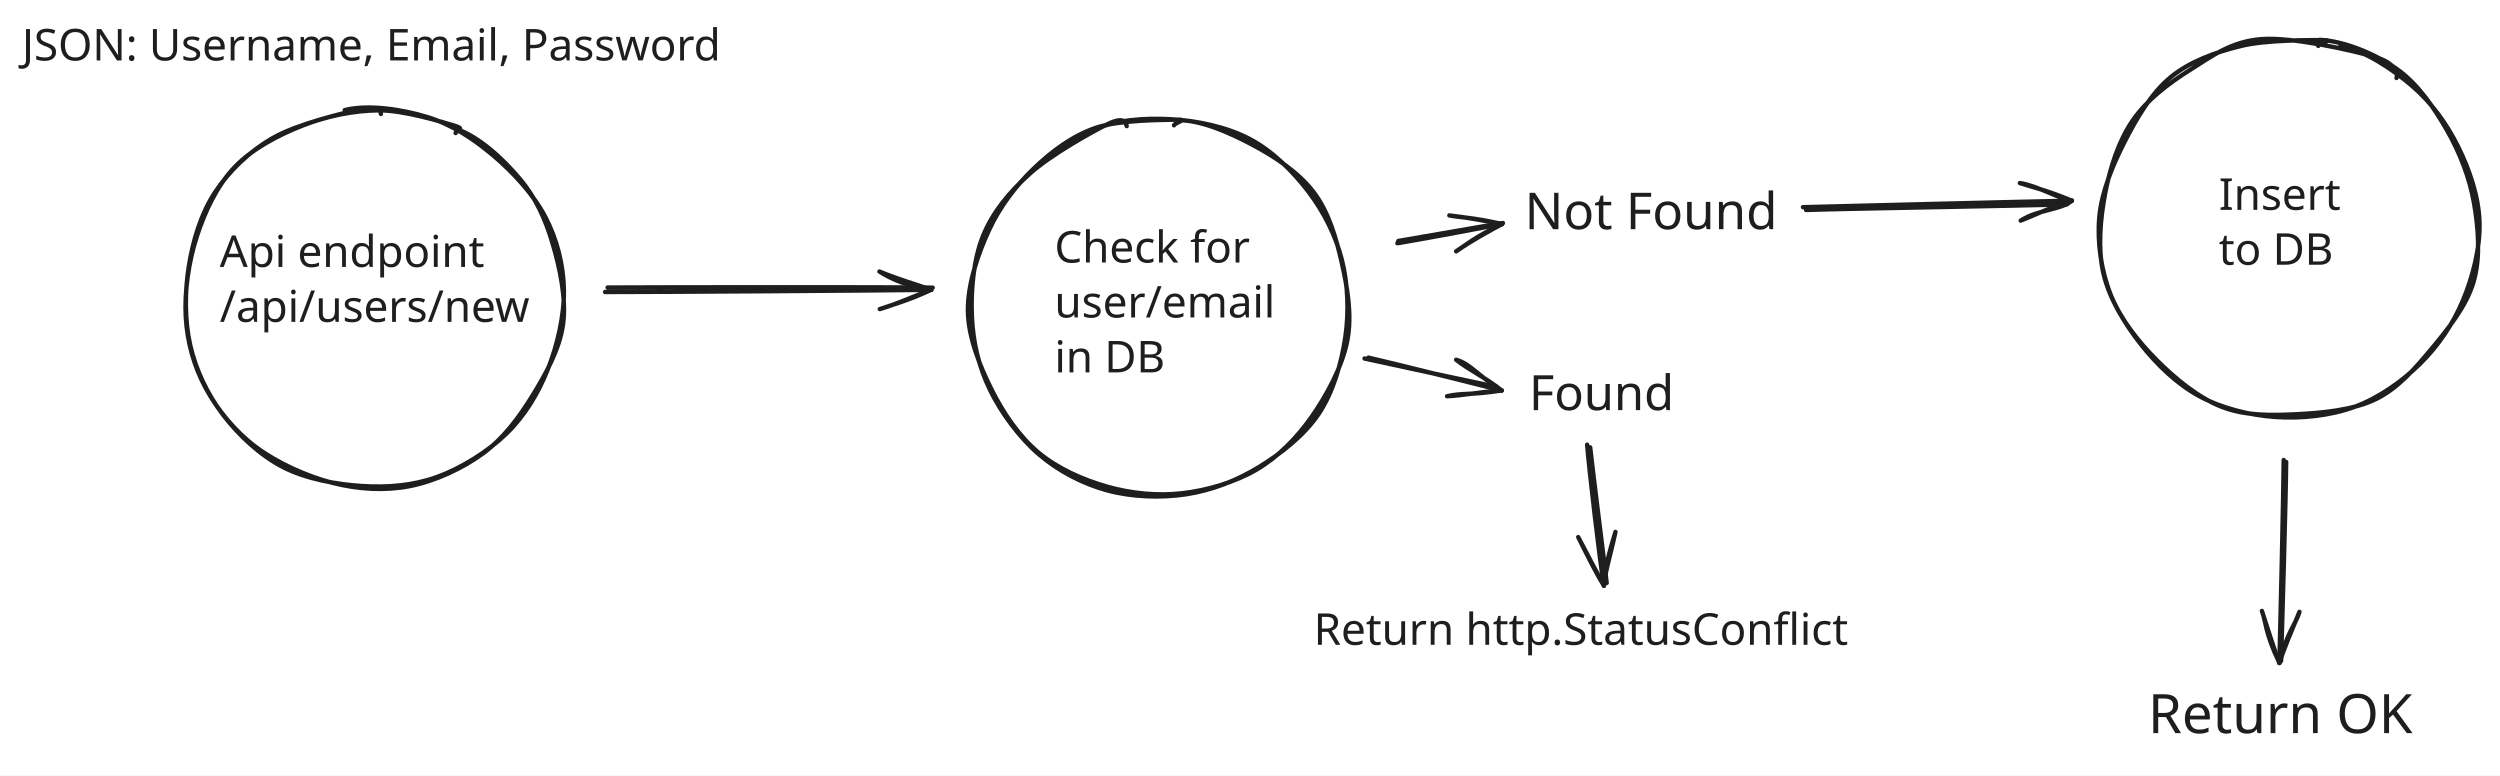
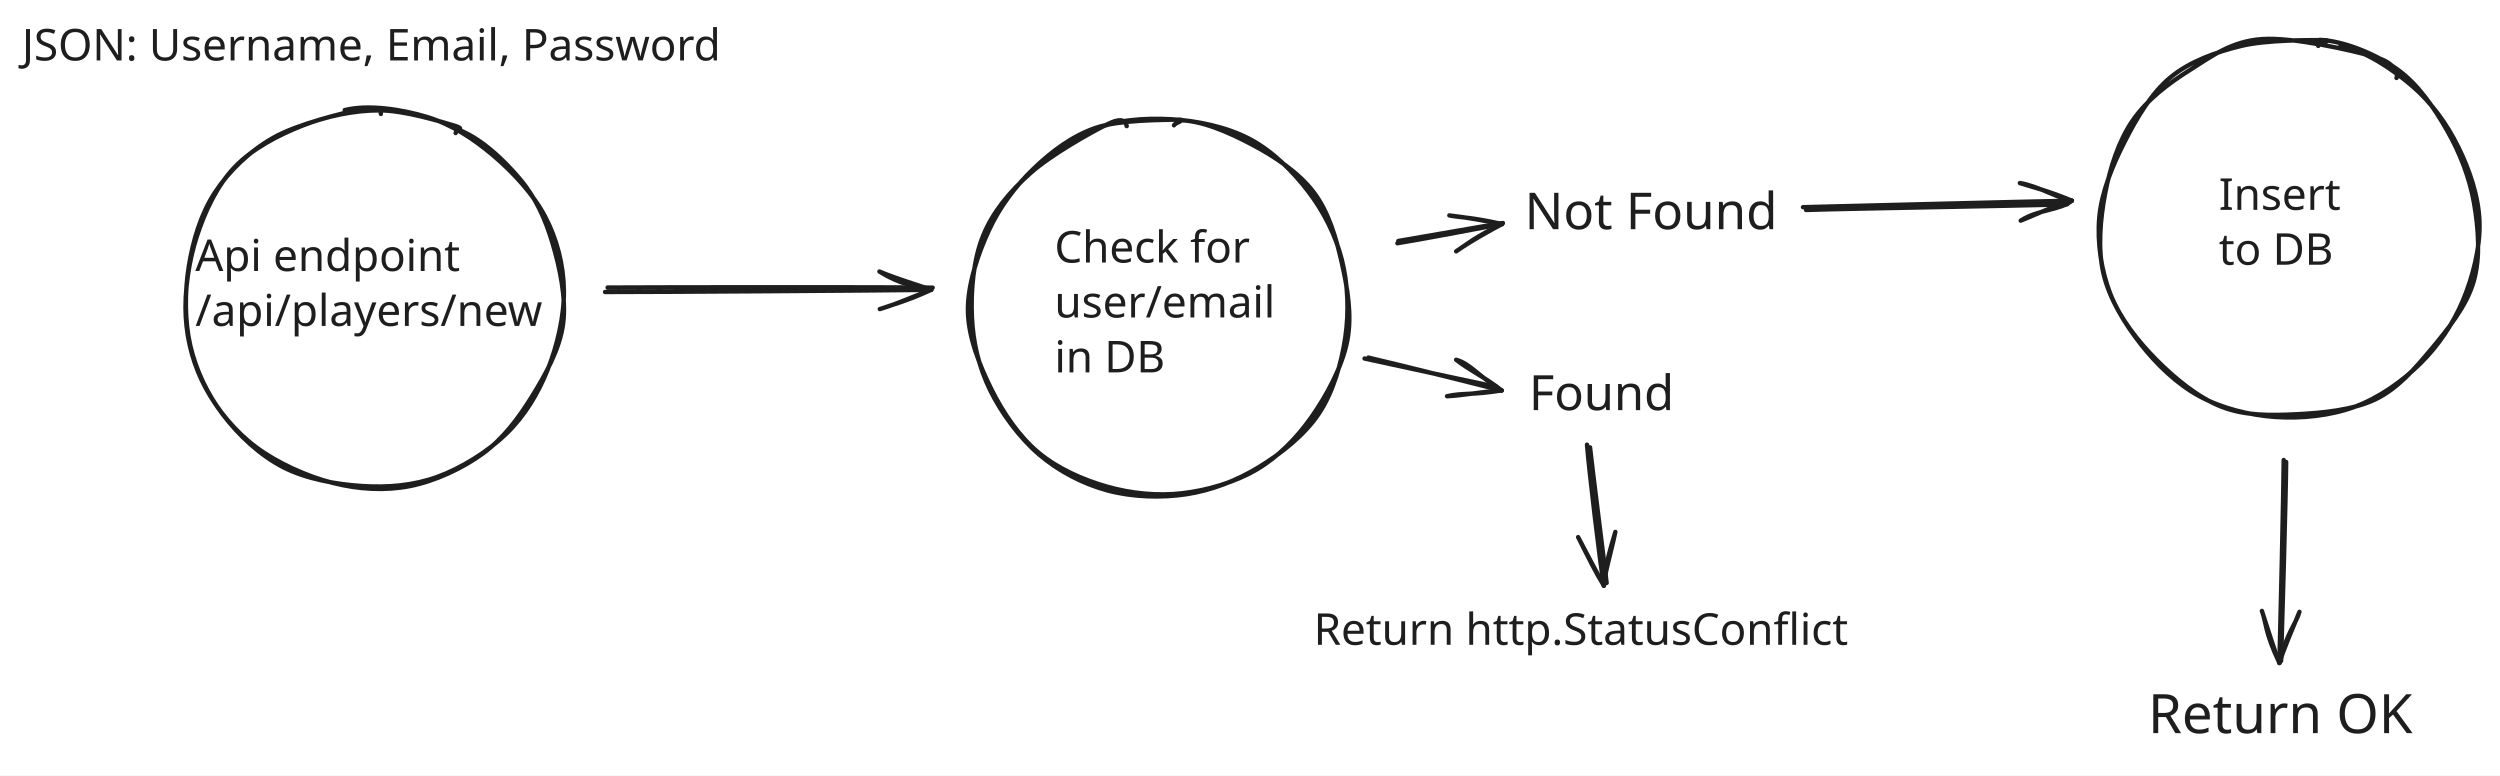
<svg xmlns="http://www.w3.org/2000/svg" version="1.1" viewBox="0 0 1138 353" width="1138" height="353">
  <defs>
    <style class="style-fonts">
      @font-face {
        font-family: "Virgil";
        src: url("https://excalidraw.com/Virgil.woff2");
      }
      @font-face {
        font-family: "Cascadia";
        src: url("https://excalidraw.com/Cascadia.woff2");
      }
      @font-face {
        font-family: "Assistant";
        src: url("https://excalidraw.com/Assistant-Regular.woff2");
      }
    </style>
  </defs>
  <rect x="0" y="0" width="1138" height="353" fill="#ffffff" />
  <g stroke-linecap="round" transform="translate(442 54) rotate(0 86 86)">
    <path d="M55.63 5.4 C65.31 0.46, 79.13 -0.38, 91.01 0.27 C102.88 0.91, 116.44 3.78, 126.86 9.27 C137.28 14.75, 146.55 24.03, 153.54 33.18 C160.53 42.33, 165.98 53.09, 168.79 64.16 C171.59 75.23, 172.11 87.91, 170.37 99.6 C168.63 111.29, 164.92 124.44, 158.35 134.29 C151.79 144.13, 141.03 152.54, 130.99 158.66 C120.95 164.77, 109.58 169.21, 98.1 170.97 C86.62 172.74, 73.32 172.28, 62.13 169.26 C50.94 166.24, 39.87 160.48, 30.97 152.87 C22.06 145.25, 13.78 134, 8.69 123.57 C3.6 113.14, 0.95 101.98, 0.42 90.29 C-0.12 78.59, 1.05 64.29, 5.47 53.4 C9.89 42.5, 17.46 33.41, 26.92 24.92 C36.39 16.43, 54.94 6.05, 62.27 2.47 C69.59 -1.12, 70.51 1.8, 70.87 3.41 M93.57 0.72 C104.5 0.43, 117.4 6.28, 127.8 11.75 C138.2 17.21, 149.16 24.5, 155.99 33.49 C162.83 42.49, 166.26 54.41, 168.8 65.71 C171.35 77.01, 173.56 89.58, 171.25 101.27 C168.95 112.96, 161.85 126.11, 154.97 135.85 C148.1 145.6, 139.8 153.97, 130 159.75 C120.19 165.52, 107.48 169.23, 96.13 170.53 C84.79 171.82, 72.88 170.63, 61.95 167.52 C51.02 164.41, 39.33 159.26, 30.55 151.87 C21.77 144.47, 14.6 133.86, 9.28 123.14 C3.95 112.43, -1.23 99.61, -1.41 87.56 C-1.6 75.5, 3.19 61.6, 8.17 50.81 C13.16 40.01, 20.39 30.55, 28.49 22.78 C36.59 15.01, 45.96 7.91, 56.78 4.19 C67.61 0.47, 87.51 0.65, 93.44 0.46 C99.38 0.26, 92.69 1.85, 92.4 3.04" stroke="#1e1e1e" stroke-width="2" fill="none" />
  </g>
  <g stroke-linecap="round" transform="translate(956 18) rotate(0 86 86)">
    <path d="M109.32 3.01 C120.34 4.9, 133.02 13.45, 141.96 21.1 C150.91 28.74, 157.86 38.52, 162.98 48.86 C168.1 59.19, 172.32 71.46, 172.67 83.11 C173.03 94.75, 169.63 107.99, 165.13 118.73 C160.62 129.48, 153.87 139.48, 145.64 147.57 C137.42 155.65, 126.73 163.18, 115.75 167.22 C104.78 171.26, 91.55 172.63, 79.78 171.81 C68 171, 55.34 167.87, 45.11 162.32 C34.87 156.77, 25.63 147.82, 18.36 138.53 C11.1 129.25, 4.19 118, 1.51 106.59 C-1.17 95.17, 0.05 81.68, 2.27 70.05 C4.48 58.42, 8.36 46.19, 14.81 36.82 C21.25 27.44, 31.13 19.97, 40.94 13.8 C50.74 7.63, 59.67 0.78, 73.66 -0.21 C87.66 -1.2, 114.7 4.92, 124.9 7.87 C135.11 10.82, 135.54 16.01, 134.89 17.5 M99.96 0.13 C111.1 0.65, 125.51 6.64, 135.16 13.5 C144.8 20.35, 152 31.1, 157.83 41.24 C163.67 51.39, 168.14 62.86, 170.16 74.38 C172.18 85.9, 173.19 99.28, 169.95 110.36 C166.71 121.45, 158.15 132, 150.71 140.9 C143.27 149.8, 135.56 158.82, 125.3 163.77 C115.05 168.71, 100.86 170, 89.18 170.57 C77.5 171.14, 65.85 171.31, 55.24 167.16 C44.62 163.01, 33.91 154.18, 25.5 145.68 C17.09 137.19, 9.12 127, 4.8 116.18 C0.49 105.36, -1.45 92.38, -0.39 80.77 C0.67 69.16, 5.75 57.12, 11.15 46.51 C16.56 35.91, 23.19 24.44, 32.04 17.17 C40.88 9.9, 52.65 5.71, 64.21 2.9 C75.77 0.08, 95.55 0.27, 101.39 0.27 C107.23 0.27, 99.65 1.3, 99.27 2.9" stroke="#1e1e1e" stroke-width="2" fill="none" />
  </g>
  <g stroke-linecap="round" transform="translate(84 50) rotate(0 86 86)">
    <path d="M72.93 0.11 C83.84 -2.6, 99.25 -0.17, 110.51 3.28 C121.77 6.72, 131.57 13.22, 140.51 20.77 C149.45 28.33, 158.79 38.39, 164.15 48.6 C169.51 58.81, 172.5 70.42, 172.69 82.05 C172.88 93.67, 169.66 107.43, 165.28 118.33 C160.91 129.23, 154.83 139.33, 146.45 147.45 C138.08 155.58, 125.97 163.12, 115.04 167.09 C104.1 171.05, 92.54 171.98, 80.84 171.24 C69.15 170.5, 55.44 168.07, 44.88 162.66 C34.33 157.25, 24.56 148.02, 17.52 138.79 C10.47 129.56, 5.22 118.56, 2.62 107.29 C0.03 96.01, 0.08 82.77, 1.96 71.15 C3.83 59.53, 7.45 47.31, 13.86 37.57 C20.27 27.83, 29.34 19, 40.42 12.69 C51.51 6.37, 72.2 1.47, 80.36 -0.33 C88.52 -2.13, 89.21 0.24, 89.38 1.87 M123.5 8.6 C134.46 12.37, 145.23 22.67, 152.56 31.34 C159.89 40.01, 164.18 49.6, 167.48 60.62 C170.77 71.65, 173.87 85.84, 172.32 97.48 C170.76 109.12, 164.23 120.62, 158.16 130.44 C152.09 140.26, 145.15 149.57, 135.89 156.37 C126.63 163.18, 113.99 169.03, 102.58 171.27 C91.17 173.51, 79.1 172.76, 67.43 169.81 C55.76 166.85, 42.2 160.73, 32.57 153.54 C22.93 146.34, 14.96 136.52, 9.63 126.65 C4.3 116.77, 1.23 105.8, 0.56 94.28 C-0.1 82.76, 1.92 68.88, 5.63 57.51 C9.33 46.15, 14.79 34.48, 22.8 26.1 C30.8 17.71, 42.68 11.5, 53.65 7.19 C64.62 2.88, 77.12 0.25, 88.6 0.23 C100.08 0.22, 116.74 5.38, 122.54 7.1 C128.34 8.82, 123.74 8.96, 123.4 10.56" stroke="#1e1e1e" stroke-width="2" fill="none" />
  </g>
-   <g transform="translate(100 104) rotate(0 71.32991 25)">
+   <g transform="translate(88.8968 105.8505) rotate(0 81.9157 25)">
    <text x="0" y="17.52" font-family="Virgil, Segoe UI Emoji" font-size="20px" fill="#1e1e1e" text-anchor="start" style="white-space: pre;" direction="ltr" dominant-baseline="alphabetic">Api endpoint</text>
-     <text x="0" y="42.52" font-family="Virgil, Segoe UI Emoji" font-size="20px" fill="#1e1e1e" text-anchor="start" style="white-space: pre;" direction="ltr" dominant-baseline="alphabetic">/api/users/new</text>
+     <text x="0" y="42.52" font-family="Virgil, Segoe UI Emoji" font-size="20px" fill="#1e1e1e" text-anchor="start" style="white-space: pre;" direction="ltr" dominant-baseline="alphabetic">/api/players/new</text>
  </g>
  <g stroke-linecap="round">
    <g transform="translate(276 132) rotate(0 74 0)">
      <path d="M0.58 -1.11 C25.33 -1.24, 123.81 -1.37, 148.55 -1.06 M-0.57 0.92 C24.06 0.93, 122.99 0.27, 147.89 -0.07" stroke="#1e1e1e" stroke-width="2" fill="none" />
    </g>
    <g transform="translate(276 132) rotate(0 74 0)">
      <path d="M124.48 8.7 C129.76 6.84, 136.97 4.98, 147.89 -0.07 M124.48 8.7 C133.16 6.12, 141.49 2.17, 147.89 -0.07" stroke="#1e1e1e" stroke-width="2" fill="none" />
    </g>
    <g transform="translate(276 132) rotate(0 74 0)">
      <path d="M124.32 -8.4 C129.61 -5.06, 136.87 -1.73, 147.89 -0.07 M124.32 -8.4 C133.04 -4.74, 141.43 -2.46, 147.89 -0.07" stroke="#1e1e1e" stroke-width="2" fill="none" />
    </g>
  </g>
  <mask />
  <g transform="translate(480 102) rotate(0 51.43994 37.5)">
    <text x="0" y="17.52" font-family="Virgil, Segoe UI Emoji" font-size="20px" fill="#1e1e1e" text-anchor="start" style="white-space: pre;" direction="ltr" dominant-baseline="alphabetic">Check for </text>
    <text x="0" y="42.52" font-family="Virgil, Segoe UI Emoji" font-size="20px" fill="#1e1e1e" text-anchor="start" style="white-space: pre;" direction="ltr" dominant-baseline="alphabetic">user/email</text>
    <text x="0" y="67.52" font-family="Virgil, Segoe UI Emoji" font-size="20px" fill="#1e1e1e" text-anchor="start" style="white-space: pre;" direction="ltr" dominant-baseline="alphabetic">in DB</text>
  </g>
  <g transform="translate(696 167.2548) rotate(0 30.31998 13.87262)">
    <text x="0" y="19.444" font-family="Virgil, Segoe UI Emoji" font-size="22.196px" fill="#1e1e1e" text-anchor="start" style="white-space: pre;" direction="ltr" dominant-baseline="alphabetic">Found</text>
  </g>
  <g transform="translate(694.008 84) rotate(0 57.94194 29)">
    <text x="0" y="20.323" font-family="Virgil, Segoe UI Emoji" font-size="23.2px" fill="#1e1e1e" text-anchor="start" style="white-space: pre;" direction="ltr" dominant-baseline="alphabetic">Not Found</text>
    <text x="0" y="49.323" font-family="Virgil, Segoe UI Emoji" font-size="23.2px" fill="#1e1e1e" text-anchor="start" style="white-space: pre;" direction="ltr" dominant-baseline="alphabetic" />
  </g>
  <g stroke-linecap="round">
    <g transform="translate(636 110) rotate(0 24 -4)">
      <path d="M0.5 -0.31 C8.6 -1.66, 40.29 -7.25, 48.12 -8.48 M0.1 0.72 C8.18 -0.54, 39.68 -6.47, 47.75 -8.02" stroke="#1e1e1e" stroke-width="2" fill="none" />
    </g>
    <g transform="translate(636 110) rotate(0 24 -4)">
      <path d="M26.84 4.41 C30.79 1.88, 34.95 -1.91, 47.75 -8.02 M26.84 4.41 C33.9 -0.52, 41.55 -4.66, 47.75 -8.02" stroke="#1e1e1e" stroke-width="2" fill="none" />
    </g>
    <g transform="translate(636 110) rotate(0 24 -4)">
      <path d="M23.74 -11.94 C28.29 -10.99, 33.12 -11.29, 47.75 -8.02 M23.74 -11.94 C31.93 -11.03, 40.69 -9.34, 47.75 -8.02" stroke="#1e1e1e" stroke-width="2" fill="none" />
    </g>
  </g>
  <mask />
  <g stroke-linecap="round">
    <g transform="translate(622 162) rotate(0 30 7)">
      <path d="M-0.86 1.2 C9.18 3.43, 49.05 12, 59.24 14.13 M0.89 0.78 C11.41 3.16, 51.75 13.32, 61.56 15.73" stroke="#1e1e1e" stroke-width="2" fill="none" />
    </g>
    <g transform="translate(622 162) rotate(0 30 7)">
      <path d="M36.7 18.36 C43.99 16.72, 47.51 17.96, 61.56 15.73 M36.7 18.36 C43.57 18.07, 52 16.36, 61.56 15.73" stroke="#1e1e1e" stroke-width="2" fill="none" />
    </g>
    <g transform="translate(622 162) rotate(0 30 7)">
      <path d="M40.83 1.76 C47.34 3.63, 49.98 8.42, 61.56 15.73 M40.83 1.76 C46.61 6.4, 53.82 9.59, 61.56 15.73" stroke="#1e1e1e" stroke-width="2" fill="none" />
    </g>
  </g>
  <mask />
  <g transform="translate(598 276) rotate(0 133.6198 12.5)">
    <text x="0" y="17.52" font-family="Virgil, Segoe UI Emoji" font-size="20px" fill="#1e1e1e" text-anchor="start" style="white-space: pre;" direction="ltr" dominant-baseline="alphabetic">Return http.StatusConflict</text>
  </g>
  <g stroke-linecap="round">
-     <g transform="translate(723.6973 204) rotate(0 4.111457 31)">
-       <path d="M0.15 -0.36 C1.24 9.85, 6.48 50.81, 7.66 61.37 M-1.23 -1.59 C-0.45 8.75, 4.61 52.11, 6.41 62.58" stroke="#1e1e1e" stroke-width="2" fill="none" />
+     <g transform="translate(723.6281 204) rotate(0 4.136931 31)">
+       <path d="M0.15 -0.36 C1.25 9.85, 6.52 50.81, 7.71 61.37 M-1.23 -1.59 C-0.44 8.75, 4.65 52.11, 6.46 62.58" stroke="#1e1e1e" stroke-width="2" fill="none" />
    </g>
-     <g transform="translate(723.6973 204) rotate(0 4.111457 31)">
-       <path d="M-5.29 40.49 C-1.26 48.2, 2.88 56.13, 6.41 62.58 M-5.29 40.49 C-0.85 49.39, 2.91 57.01, 6.41 62.58" stroke="#1e1e1e" stroke-width="2" fill="none" />
+     <g transform="translate(723.6281 204) rotate(0 4.136931 31)">
+       <path d="M-5.26 40.5 C-1.22 48.21, 2.93 56.13, 6.46 62.58 M-5.26 40.5 C-0.81 49.4, 2.96 57.01, 6.46 62.58" stroke="#1e1e1e" stroke-width="2" fill="none" />
    </g>
-     <g transform="translate(723.6973 204) rotate(0 4.111457 31)">
-       <path d="M11.65 38.13 C9.03 46.79, 6.52 55.64, 6.41 62.58 M11.65 38.13 C9.58 48.06, 6.82 56.59, 6.41 62.58" stroke="#1e1e1e" stroke-width="2" fill="none" />
+     <g transform="translate(723.6281 204) rotate(0 4.136931 31)">
+       <path d="M11.68 38.13 C9.07 46.79, 6.57 55.64, 6.46 62.58 M11.68 38.13 C9.62 48.06, 6.87 56.58, 6.46 62.58" stroke="#1e1e1e" stroke-width="2" fill="none" />
    </g>
  </g>
  <mask />
  <g stroke-linecap="round">
    <g transform="translate(822 96) rotate(0 60 -2)">
      <path d="M0.11 -0.42 C19.81 -1.1, 98.79 -2.31, 118.96 -3.03 M-1.28 -1.69 C18.71 -2.17, 100.76 -4.28, 121.12 -4.65" stroke="#1e1e1e" stroke-width="2" fill="none" />
    </g>
    <g transform="translate(822 96) rotate(0 60 -2)">
      <path d="M97.83 4.43 C105.5 -0.63, 116.28 -0.38, 121.12 -4.65 M97.83 4.43 C103.43 2.3, 108.94 -0.69, 121.12 -4.65" stroke="#1e1e1e" stroke-width="2" fill="none" />
    </g>
    <g transform="translate(822 96) rotate(0 60 -2)">
      <path d="M97.44 -12.67 C105.41 -11.52, 116.32 -5.06, 121.12 -4.65 M97.44 -12.67 C103.02 -10.81, 108.62 -9.8, 121.12 -4.65" stroke="#1e1e1e" stroke-width="2" fill="none" />
    </g>
  </g>
  <mask />
  <g transform="translate(1010 78) rotate(0 31.25997 25)">
    <text x="0" y="17.52" font-family="Virgil, Segoe UI Emoji" font-size="20px" fill="#1e1e1e" text-anchor="start" style="white-space: pre;" direction="ltr" dominant-baseline="alphabetic">Insert</text>
    <text x="0" y="42.52" font-family="Virgil, Segoe UI Emoji" font-size="20px" fill="#1e1e1e" text-anchor="start" style="white-space: pre;" direction="ltr" dominant-baseline="alphabetic">to DB</text>
  </g>
  <g stroke-linecap="round">
    <g transform="translate(1040 210) rotate(0 -1 46)">
      <path d="M0.66 0.29 C0.57 15.54, -1.18 75.42, -1.65 90.85 M-0.46 -0.6 C-0.58 14.8, -1.99 76.51, -2.42 91.79" stroke="#1e1e1e" stroke-width="2" fill="none" />
    </g>
    <g transform="translate(1040 210) rotate(0 -1 46)">
      <path d="M-10.38 68.09 C-8.36 73.55, -9.11 77.63, -2.42 91.79 M-10.38 68.09 C-7.53 76.82, -4.81 85.7, -2.42 91.79" stroke="#1e1e1e" stroke-width="2" fill="none" />
    </g>
    <g transform="translate(1040 210) rotate(0 -1 46)">
      <path d="M6.71 68.52 C5.18 73.98, 0.89 77.97, -2.42 91.79 M6.71 68.52 C3.12 77.13, -0.6 85.86, -2.42 91.79" stroke="#1e1e1e" stroke-width="2" fill="none" />
    </g>
  </g>
  <mask />
  <g transform="translate(977.7744 312) rotate(0 63.16554 15.5)">
    <text x="0" y="21.725" font-family="Virgil, Segoe UI Emoji" font-size="24.8px" fill="#1e1e1e" text-anchor="start" style="white-space: pre;" direction="ltr" dominant-baseline="alphabetic">Return OK</text>
  </g>
  <g transform="translate(10 10) rotate(0 164.4798 12.5)">
    <text x="0" y="17.52" font-family="Virgil, Segoe UI Emoji" font-size="20px" fill="#1e1e1e" text-anchor="start" style="white-space: pre;" direction="ltr" dominant-baseline="alphabetic">JSON: Username, Email, Password</text>
  </g>
</svg>
